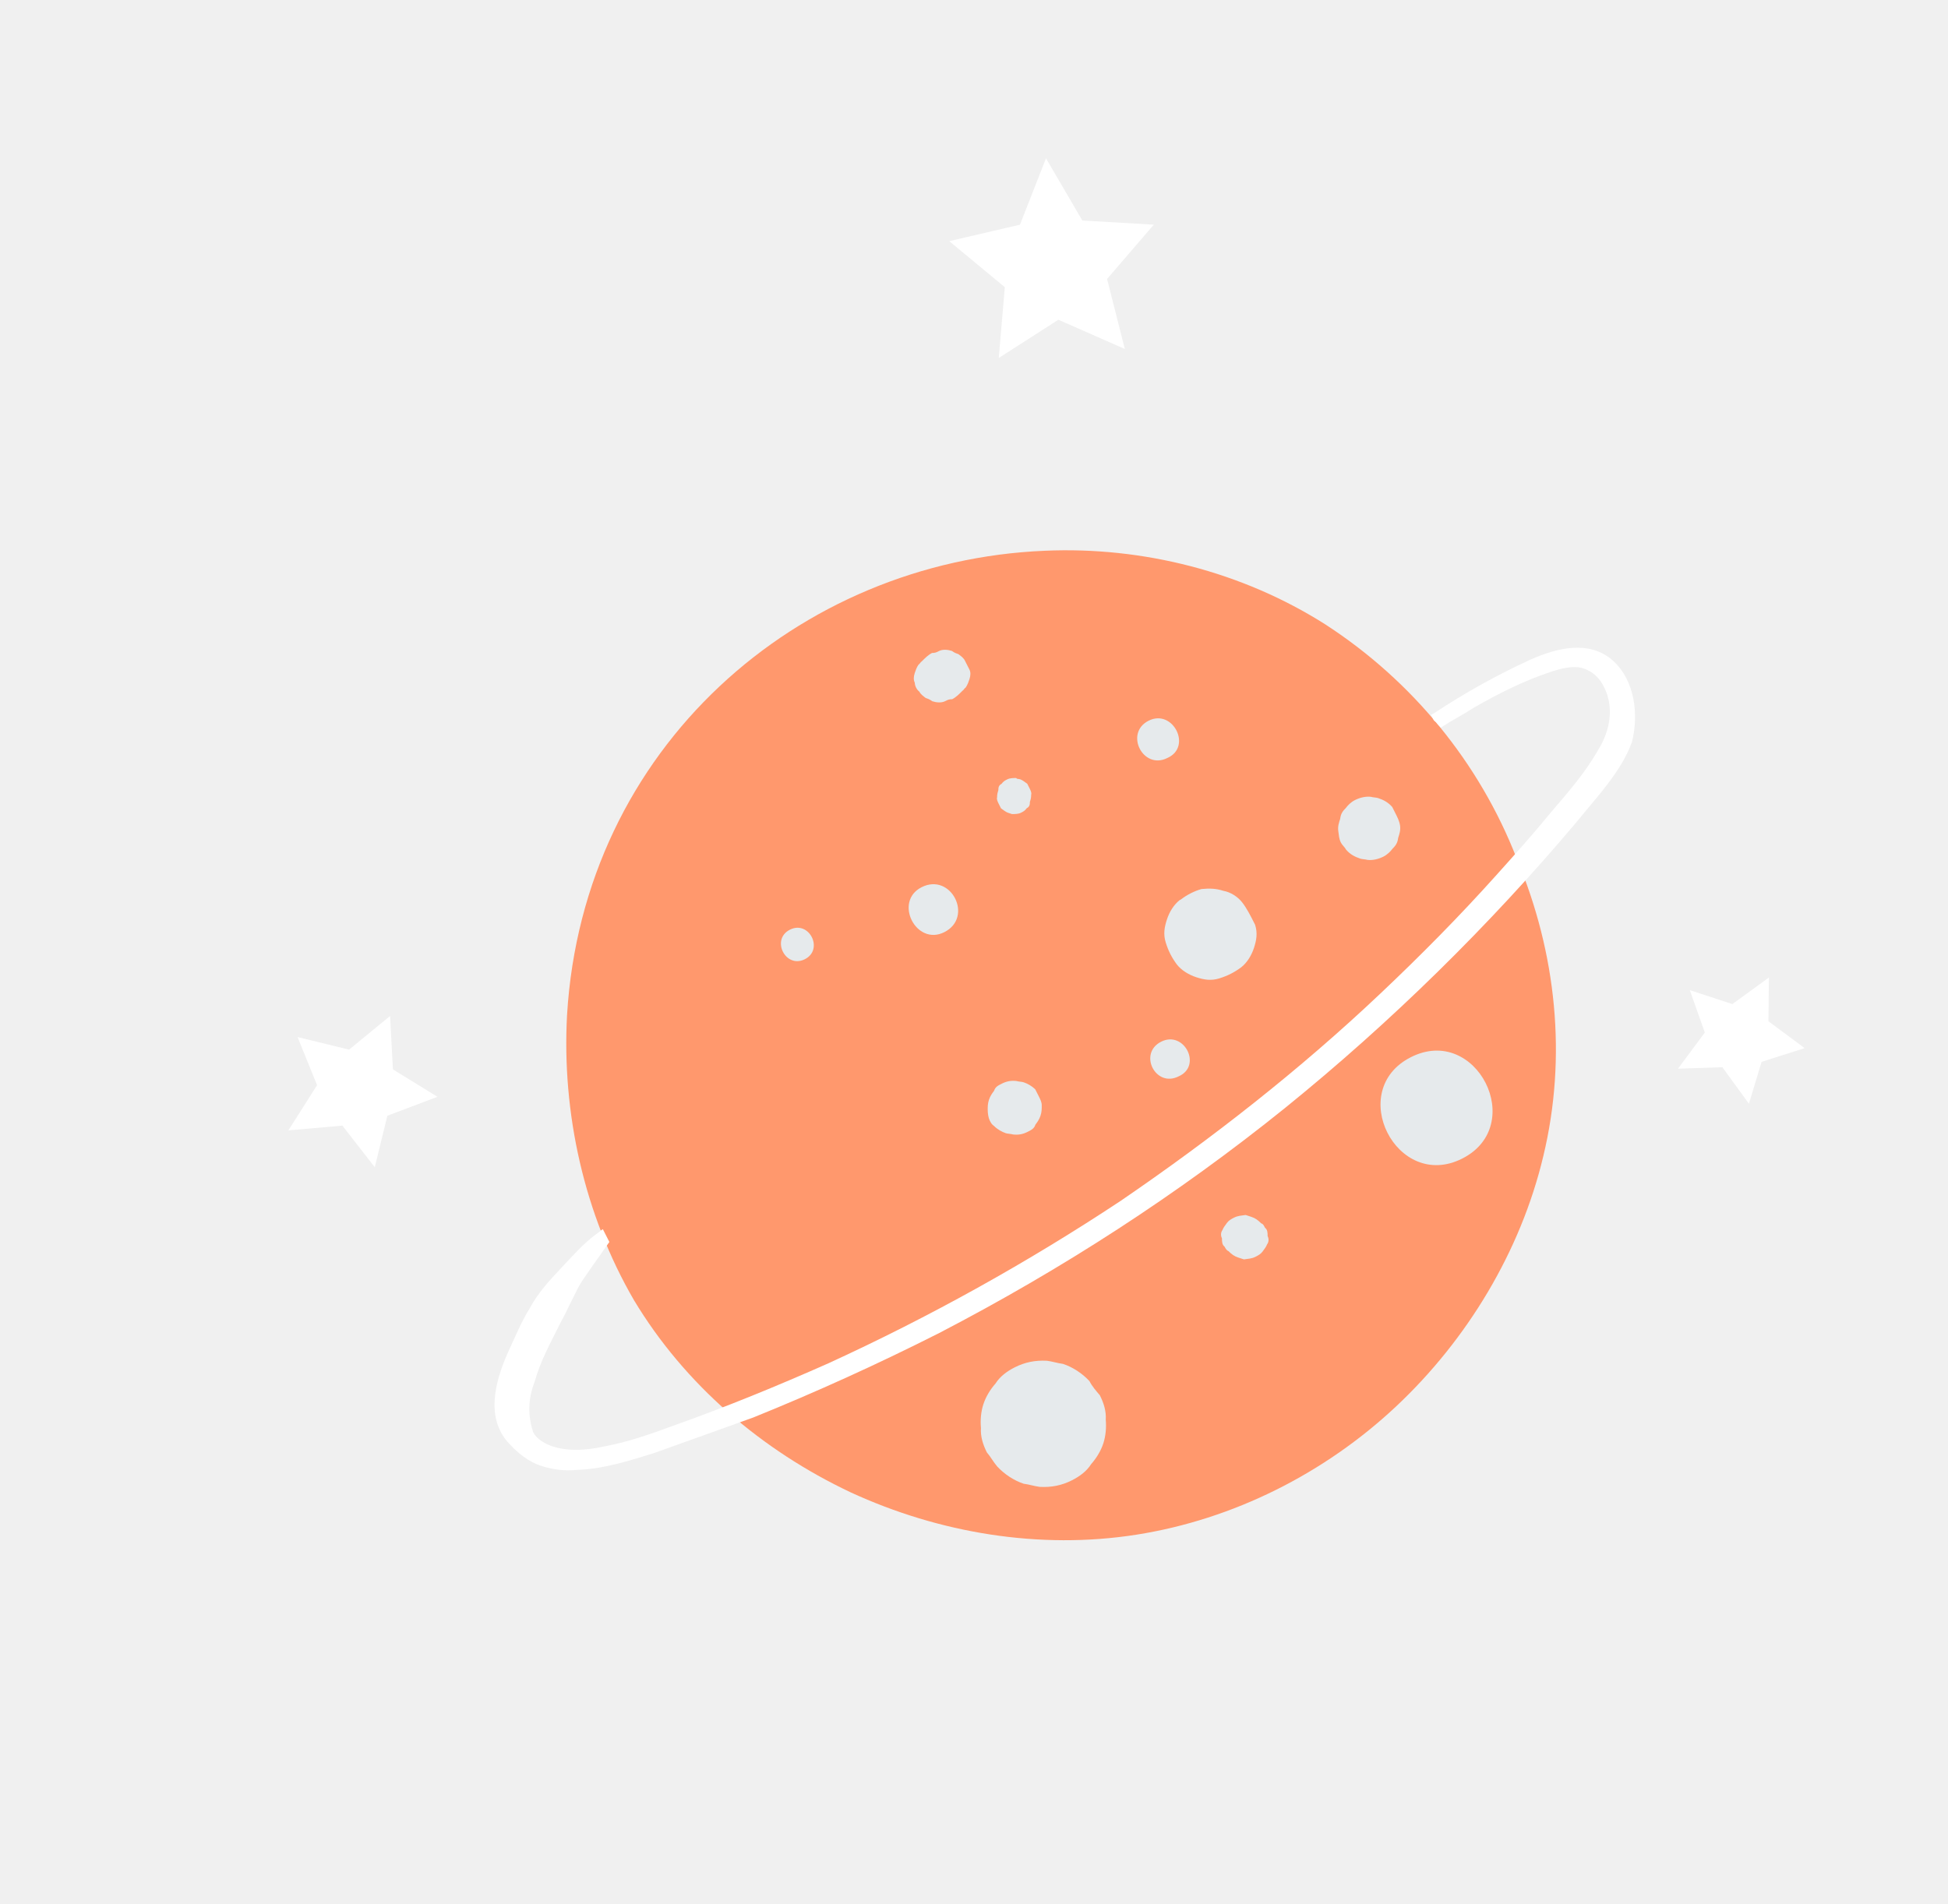
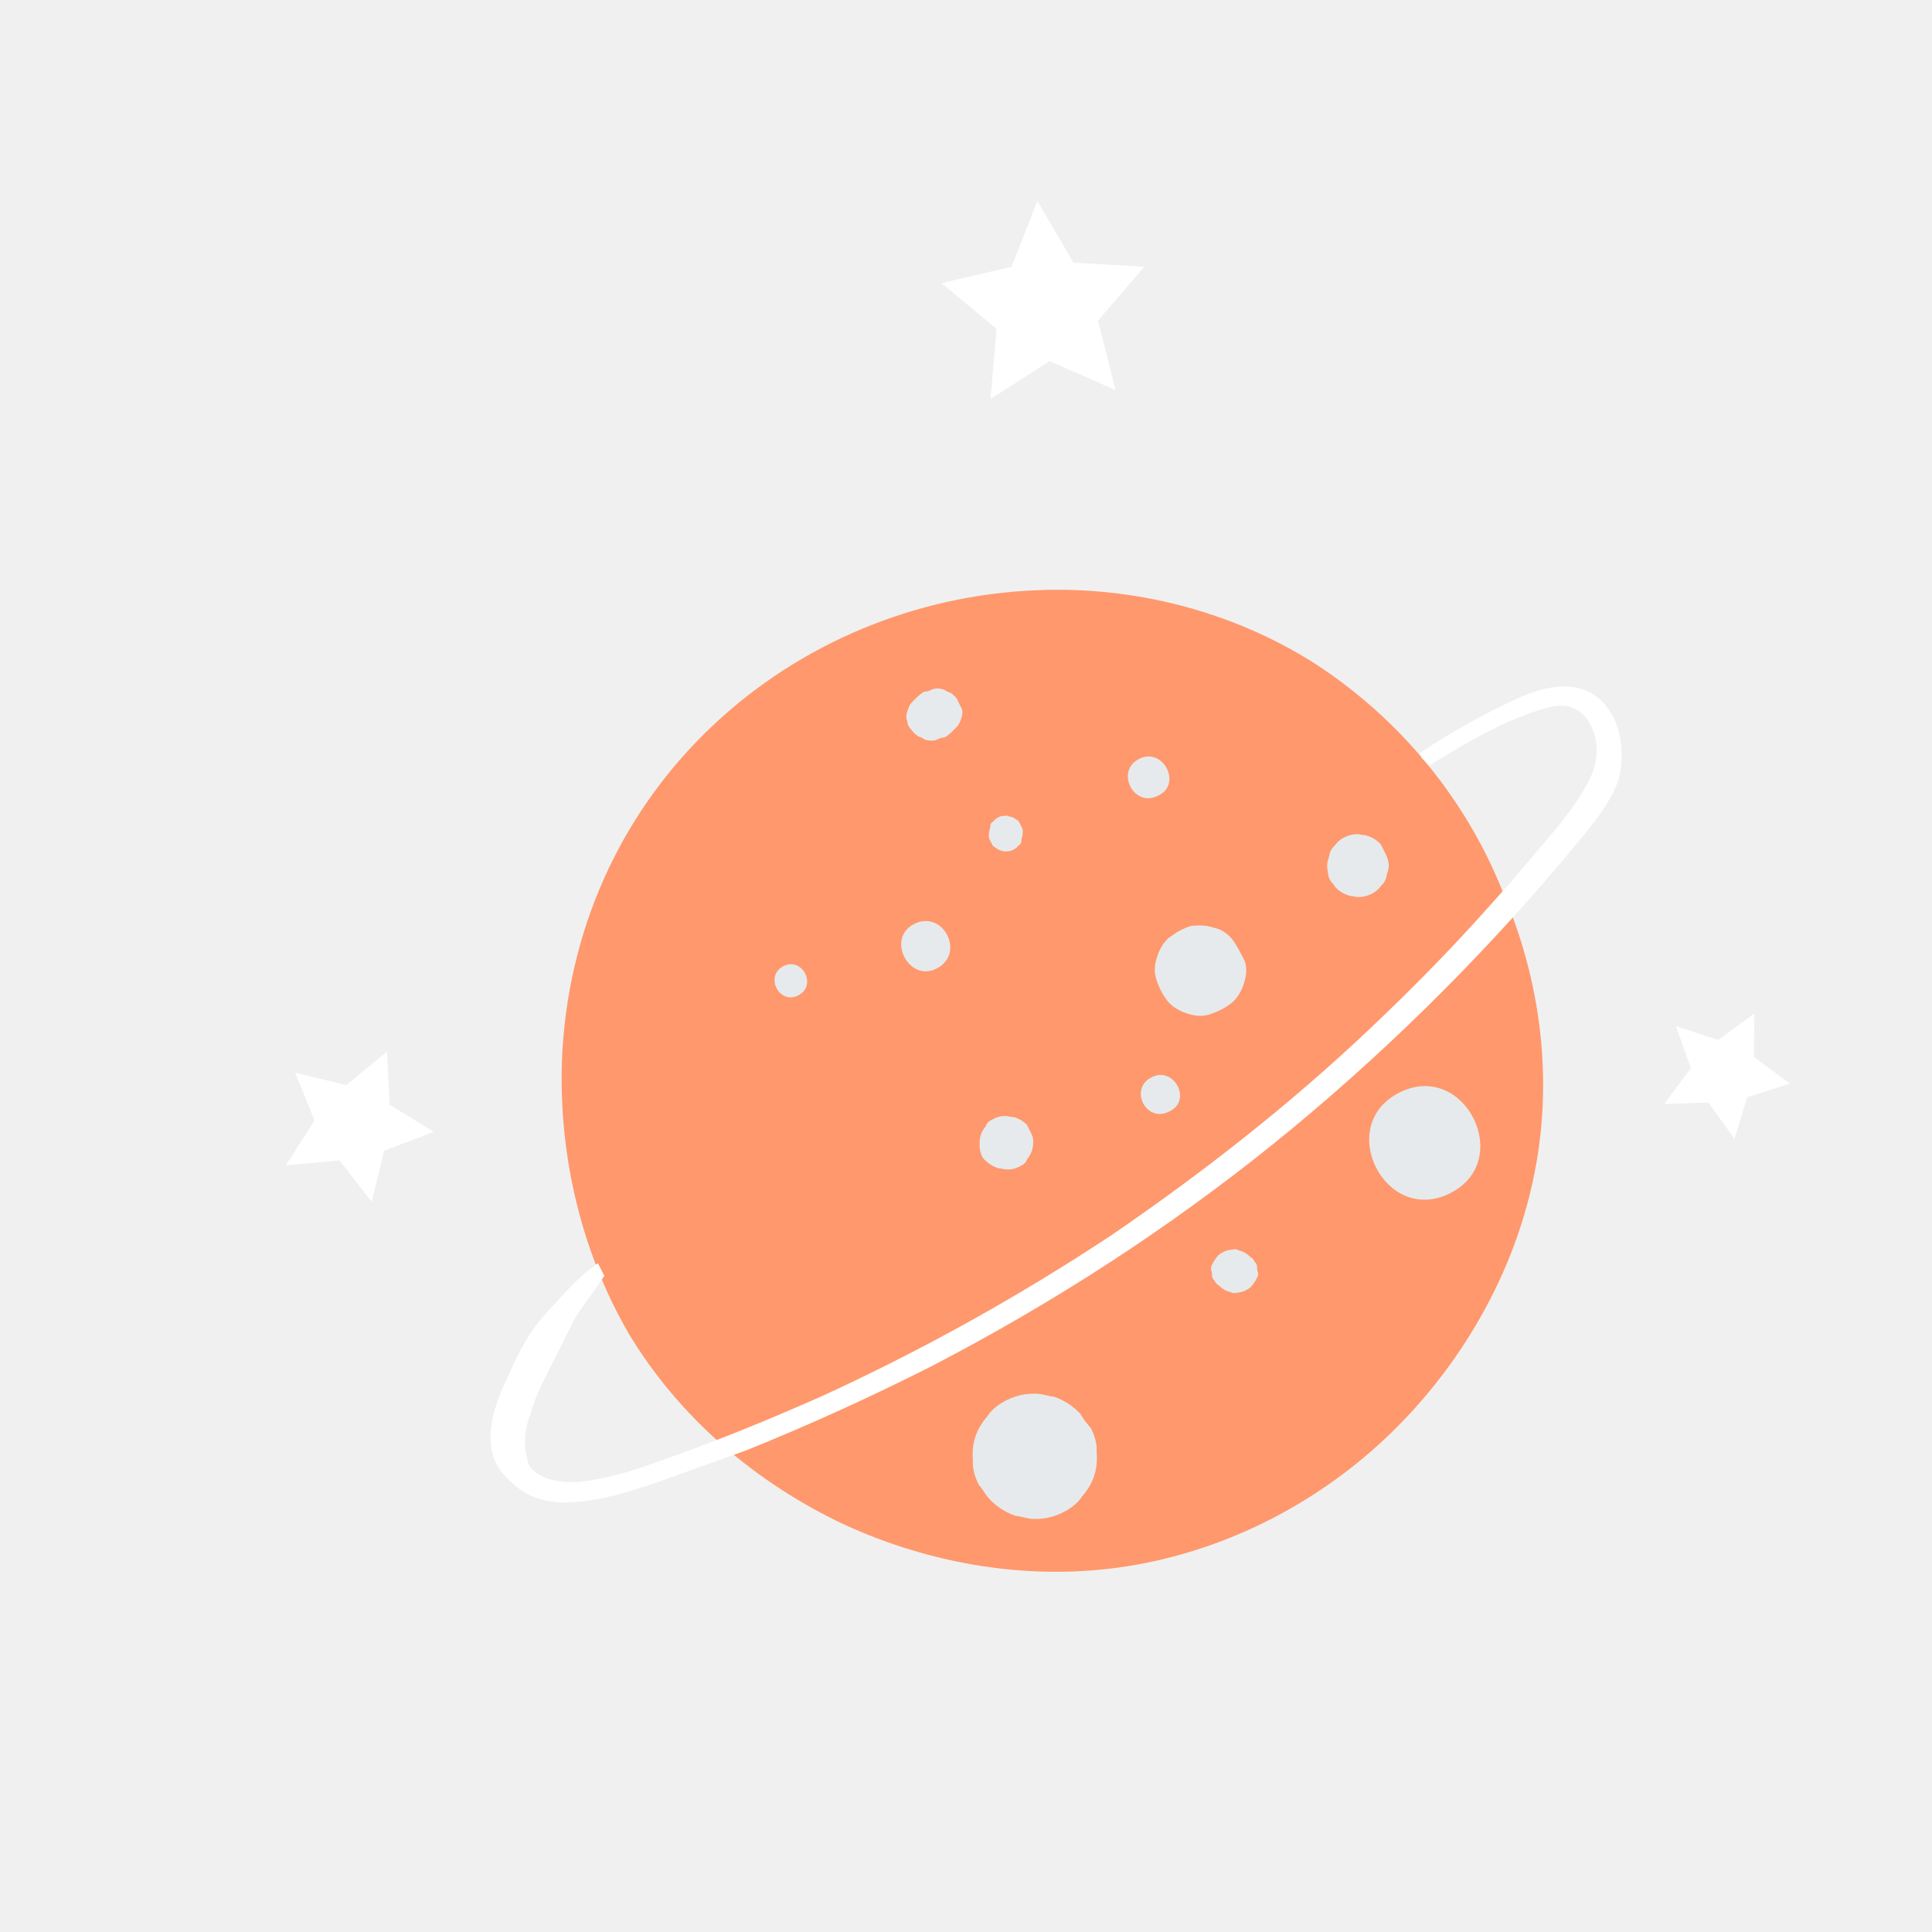
- <svg xmlns="http://www.w3.org/2000/svg" width="88" height="86" viewBox="0 0 88 86" fill="none">
-   <g clip-path="url(#clip0_202_158)">
-     <path d="M59.887 28.223C56.125 25.829 51.614 24.689 47.196 24.885C36.065 25.348 26.34 33.769 25.616 45.866C25.376 50.285 26.388 54.873 28.646 58.757C30.932 62.554 34.406 65.53 38.428 67.429C42.419 69.269 46.958 70.031 51.344 69.341C55.73 68.65 59.847 66.565 63.059 63.555C66.27 60.545 68.692 56.55 69.717 52.243C70.799 47.761 70.31 43.054 68.516 38.79C66.837 34.467 63.795 30.761 59.887 28.223Z" fill="#FF986D" />
-     <path d="M72.889 29.872C71.809 28.89 70.328 29.275 69.139 29.804C67.602 30.509 66.181 31.302 64.762 32.239C64.704 32.268 64.646 32.298 64.646 32.298C64.675 32.356 64.734 32.472 64.763 32.53C64.793 32.588 64.88 32.616 64.909 32.674C64.939 32.732 65.055 32.819 65.085 32.877C65.577 32.554 66.099 32.29 66.592 31.968C67.664 31.352 68.882 30.736 70.072 30.352C70.507 30.204 71.088 30.056 71.525 30.199C71.961 30.342 72.254 30.631 72.459 31.037C72.929 31.965 72.731 33.013 72.212 33.858C71.635 34.879 70.855 35.784 70.075 36.689C69.266 37.681 68.427 38.616 67.589 39.55C65.912 41.419 64.177 43.172 62.354 44.896C58.709 48.345 54.742 51.446 50.628 54.257C46.427 57.04 41.992 59.504 37.439 61.591C35.118 62.62 32.827 63.562 30.418 64.417C29.374 64.8 28.387 65.154 27.254 65.363C26.47 65.541 25.482 65.604 24.725 65.259C24.433 65.115 24.2 64.942 24.083 64.71C23.846 63.956 23.843 63.229 24.158 62.413C24.415 61.482 24.876 60.666 25.308 59.791C25.538 59.383 25.739 58.917 25.999 58.422C26.2 57.956 26.518 57.576 26.806 57.139C27.066 56.788 27.268 56.468 27.528 56.117C27.44 55.944 27.322 55.712 27.234 55.538C27.118 55.596 27.032 55.713 26.916 55.772C26.336 56.211 25.874 56.736 25.353 57.291C24.833 57.846 24.312 58.401 23.938 59.101C23.534 59.742 23.247 60.47 22.931 61.141C22.356 62.452 21.899 64.14 23.068 65.297C23.39 65.644 23.886 66.048 24.41 66.22C24.934 66.392 25.487 66.476 26.039 66.415C27.259 66.38 28.449 65.996 29.581 65.642C31.061 65.111 32.541 64.581 34.021 64.05C36.864 62.902 39.706 61.608 42.432 60.228C47.97 57.352 53.185 53.983 58.049 50.063C62.855 46.173 67.281 41.819 71.24 37.119C72.135 36.01 73.234 34.871 73.722 33.531C74.035 32.279 73.853 30.769 72.889 29.872Z" fill="white" />
-     <path d="M43.587 29.845C43.529 29.729 43.412 29.642 43.295 29.556C43.208 29.527 43.121 29.498 43.004 29.412C42.829 29.355 42.596 29.327 42.422 29.415C42.306 29.474 42.249 29.503 42.103 29.504C41.929 29.592 41.785 29.738 41.64 29.884C41.582 29.913 41.553 30 41.495 30.03C41.409 30.147 41.352 30.321 41.323 30.409C41.266 30.583 41.266 30.729 41.325 30.845C41.326 30.99 41.414 31.164 41.531 31.251C41.589 31.367 41.706 31.453 41.823 31.54C41.91 31.568 41.998 31.597 42.114 31.684C42.289 31.741 42.522 31.769 42.696 31.681C42.812 31.622 42.87 31.593 43.015 31.592C43.189 31.504 43.333 31.358 43.478 31.212C43.536 31.182 43.565 31.095 43.623 31.066C43.709 30.949 43.767 30.774 43.795 30.687C43.852 30.512 43.852 30.367 43.793 30.251C43.705 30.077 43.646 29.961 43.587 29.845Z" fill="#E6EAEC" />
-     <path d="M41.633 40.087C40.357 40.733 41.385 42.763 42.661 42.117C43.995 41.442 42.967 39.412 41.633 40.087Z" fill="#E6EAEC" />
-     <path d="M51.886 32.565C50.784 33.123 51.635 34.805 52.737 34.247C53.868 33.747 52.987 32.007 51.886 32.565Z" fill="#E6EAEC" />
-     <path d="M56.113 40.77C55.908 40.51 55.587 40.308 55.267 40.251C54.918 40.137 54.627 40.138 54.279 40.169C53.959 40.258 53.611 40.434 53.351 40.639L53.293 40.668C53.032 40.873 52.83 41.194 52.716 41.543C52.601 41.892 52.545 42.212 52.663 42.59C52.781 42.967 52.928 43.257 53.162 43.576C53.367 43.836 53.688 44.038 54.037 44.153C54.386 44.267 54.706 44.324 55.084 44.206C55.461 44.087 55.751 43.941 56.07 43.706C56.33 43.502 56.532 43.181 56.647 42.831C56.761 42.482 56.818 42.162 56.699 41.785L56.67 41.727C56.494 41.379 56.318 41.031 56.113 40.77Z" fill="#E6EAEC" />
-     <path d="M46.766 49.218C46.62 49.074 46.416 48.958 46.241 48.901C46.154 48.872 46.008 48.873 45.921 48.844C45.688 48.817 45.485 48.847 45.253 48.964C45.079 49.052 44.963 49.111 44.906 49.286C44.819 49.402 44.733 49.519 44.675 49.694C44.618 49.868 44.619 50.014 44.62 50.159C44.62 50.304 44.651 50.508 44.709 50.624C44.768 50.74 44.797 50.798 44.914 50.884C45.06 51.029 45.264 51.144 45.439 51.202C45.526 51.23 45.672 51.229 45.759 51.258C45.992 51.286 46.195 51.256 46.427 51.138C46.601 51.05 46.717 50.992 46.774 50.817C46.861 50.7 46.947 50.584 47.005 50.409C47.062 50.234 47.061 50.089 47.06 49.943C47.06 49.798 47.001 49.682 46.913 49.508C46.883 49.45 46.825 49.334 46.766 49.218Z" fill="#E6EAEC" />
-     <path d="M63.735 47.767C60.778 49.264 63.097 53.845 66.055 52.348C69.012 50.85 66.693 46.269 63.735 47.767Z" fill="#E6EAEC" />
-     <path d="M56.971 55.272C56.825 55.127 56.708 55.04 56.533 54.983C56.446 54.955 56.359 54.926 56.271 54.897C56.068 54.927 55.923 54.928 55.749 55.016C55.633 55.075 55.517 55.134 55.43 55.25C55.343 55.367 55.257 55.484 55.228 55.571C55.142 55.688 55.142 55.833 55.201 55.949C55.202 56.094 55.203 56.24 55.319 56.327C55.349 56.384 55.407 56.5 55.495 56.529C55.641 56.674 55.757 56.76 55.932 56.818C56.019 56.846 56.107 56.875 56.194 56.903C56.398 56.873 56.543 56.873 56.717 56.785C56.833 56.726 56.949 56.667 57.035 56.55C57.122 56.434 57.209 56.317 57.237 56.23C57.324 56.113 57.323 55.968 57.264 55.852C57.264 55.706 57.263 55.561 57.146 55.474C57.087 55.358 57.058 55.3 56.971 55.272Z" fill="#E6EAEC" />
-     <path d="M62.894 36.463C62.718 36.261 62.514 36.145 62.252 36.059C62.165 36.031 62.019 36.032 61.932 36.003C61.699 35.975 61.438 36.035 61.206 36.152C61.032 36.24 60.887 36.386 60.801 36.503C60.656 36.649 60.569 36.766 60.542 36.998C60.484 37.173 60.427 37.348 60.457 37.551C60.487 37.754 60.488 37.9 60.576 38.074C60.635 38.19 60.752 38.276 60.81 38.392C60.986 38.595 61.19 38.71 61.452 38.796C61.539 38.825 61.684 38.824 61.772 38.852C62.005 38.88 62.266 38.821 62.498 38.703C62.672 38.615 62.816 38.469 62.903 38.353C63.048 38.207 63.134 38.09 63.162 37.857C63.219 37.682 63.277 37.508 63.247 37.304C63.217 37.101 63.128 36.927 63.04 36.753C62.982 36.637 62.952 36.579 62.894 36.463Z" fill="#E6EAEC" />
-     <path d="M35.683 42.007C34.813 42.447 35.489 43.781 36.359 43.34C37.229 42.9 36.553 41.566 35.683 42.007Z" fill="#E6EAEC" />
-     <path d="M46.406 35.413C46.289 35.326 46.173 35.239 46.085 35.211C45.998 35.182 45.94 35.211 45.91 35.153C45.765 35.154 45.62 35.155 45.504 35.214C45.388 35.272 45.33 35.302 45.243 35.418C45.127 35.477 45.099 35.564 45.099 35.71C45.071 35.797 45.042 35.884 45.043 36.03C45.014 36.117 45.073 36.233 45.132 36.349C45.161 36.407 45.19 36.465 45.22 36.523C45.337 36.61 45.453 36.696 45.541 36.725L45.715 36.782C45.861 36.782 46.006 36.781 46.122 36.722C46.238 36.663 46.296 36.634 46.383 36.517C46.498 36.459 46.527 36.371 46.526 36.226C46.555 36.139 46.584 36.051 46.583 35.906C46.612 35.818 46.553 35.702 46.494 35.586C46.465 35.529 46.435 35.471 46.406 35.413Z" fill="#E6EAEC" />
-     <path d="M52.453 47.068C51.409 47.596 52.202 49.162 53.245 48.633C54.319 48.163 53.497 46.539 52.453 47.068Z" fill="#E6EAEC" />
-     <path d="M49.216 62.403C48.895 62.056 48.457 61.768 48.02 61.625C47.788 61.597 47.526 61.511 47.293 61.483C46.77 61.456 46.305 61.546 45.841 61.781C45.493 61.957 45.174 62.191 44.972 62.512C44.741 62.775 44.539 63.096 44.425 63.445C44.31 63.794 44.283 64.172 44.314 64.521C44.287 64.899 44.405 65.276 44.581 65.624C44.757 65.827 44.874 66.059 45.05 66.261C45.371 66.609 45.809 66.897 46.245 67.04C46.478 67.068 46.74 67.154 46.973 67.182C47.496 67.209 47.961 67.119 48.425 66.884C48.773 66.708 49.091 66.474 49.293 66.153C49.524 65.89 49.726 65.569 49.841 65.22C49.955 64.871 49.982 64.493 49.952 64.144C49.979 63.766 49.861 63.389 49.684 63.041C49.509 62.838 49.334 62.635 49.216 62.403Z" fill="#E6EAEC" />
-     <path d="M19.762 49.557L17.499 50.412L16.93 52.74L15.467 50.858L13.026 51.074L14.324 49.032L13.441 46.857L15.769 47.426L17.622 45.905L17.75 48.318L19.762 49.557Z" fill="white" />
-     <path d="M50.813 15.768L47.812 14.446L45.118 16.175L45.392 12.976L42.882 10.896L46.076 10.153L47.252 7.153L48.894 9.964L52.122 10.152L50.012 12.604L50.813 15.768Z" fill="white" />
-     <path d="M81.523 47.357L79.579 47.978L79.007 49.87L77.807 48.219L75.802 48.287L77.014 46.653L76.336 44.738L78.258 45.368L79.909 44.168L79.889 46.145L81.523 47.357Z" fill="white" />
+ <svg xmlns="http://www.w3.org/2000/svg" width="88" height="88" viewBox="0 0 88 88" fill="none">
+   <g clip-path="url(#clip0_279_2973)">
+     <path d="M59.888 30.223C56.126 27.829 51.614 26.689 47.197 26.885C36.065 27.348 26.34 35.769 25.616 47.866C25.377 52.285 26.388 56.873 28.646 60.757C30.933 64.554 34.407 67.53 38.428 69.429C42.42 71.269 46.958 72.031 51.344 71.341C55.73 70.65 59.848 68.565 63.059 65.555C66.271 62.545 68.692 58.55 69.717 54.243C70.799 49.761 70.311 45.054 68.516 40.79C66.837 36.467 63.795 32.761 59.888 30.223Z" fill="#FF986D" />
+     <path d="M72.89 31.872C71.809 30.89 70.329 31.275 69.14 31.804C67.603 32.51 66.182 33.301 64.762 34.239C64.704 34.268 64.647 34.298 64.647 34.298C64.676 34.356 64.734 34.472 64.764 34.53C64.793 34.588 64.881 34.616 64.91 34.674C64.939 34.732 65.056 34.819 65.085 34.877C65.578 34.554 66.1 34.29 66.592 33.968C67.665 33.352 68.883 32.736 70.073 32.352C70.508 32.204 71.089 32.056 71.525 32.199C71.962 32.342 72.254 32.632 72.46 33.037C72.93 33.965 72.731 35.013 72.212 35.858C71.636 36.879 70.856 37.784 70.075 38.689C69.266 39.681 68.428 40.616 67.59 41.55C65.913 43.419 64.178 45.172 62.355 46.896C58.71 50.345 54.743 53.446 50.629 56.257C46.428 59.04 41.993 61.504 37.44 63.591C35.119 64.62 32.827 65.562 30.419 66.417C29.374 66.8 28.388 67.154 27.255 67.363C26.471 67.541 25.483 67.604 24.726 67.259C24.434 67.115 24.201 66.942 24.083 66.71C23.847 65.956 23.843 65.229 24.159 64.413C24.416 63.482 24.877 62.666 25.309 61.791C25.539 61.383 25.74 60.917 25.999 60.422C26.201 59.956 26.518 59.576 26.807 59.139C27.067 58.788 27.269 58.468 27.528 58.117C27.44 57.944 27.323 57.712 27.235 57.538C27.119 57.596 27.032 57.713 26.916 57.772C26.337 58.211 25.875 58.736 25.354 59.291C24.834 59.846 24.313 60.401 23.939 61.101C23.535 61.742 23.248 62.47 22.932 63.141C22.357 64.451 21.9 66.14 23.069 67.297C23.39 67.644 23.887 68.048 24.411 68.22C24.935 68.392 25.488 68.476 26.04 68.415C27.26 68.38 28.45 67.996 29.582 67.642C31.062 67.111 32.542 66.581 34.022 66.05C36.865 64.902 39.707 63.608 42.433 62.228C47.97 59.352 53.186 55.983 58.05 52.063C62.856 48.173 67.281 43.819 71.24 39.119C72.136 38.01 73.235 36.871 73.722 35.531C74.036 34.279 73.854 32.769 72.89 31.872Z" fill="white" />
+     <path d="M43.588 31.845C43.529 31.729 43.413 31.642 43.296 31.556C43.209 31.527 43.121 31.498 43.004 31.412C42.83 31.355 42.597 31.327 42.423 31.415C42.307 31.474 42.249 31.503 42.104 31.504C41.93 31.592 41.785 31.738 41.641 31.884C41.583 31.913 41.554 32.001 41.496 32.03C41.409 32.147 41.352 32.321 41.323 32.409C41.266 32.583 41.267 32.729 41.326 32.845C41.326 32.99 41.414 33.164 41.531 33.251C41.59 33.367 41.706 33.453 41.823 33.54C41.911 33.568 41.998 33.597 42.115 33.684C42.289 33.741 42.522 33.769 42.696 33.681C42.812 33.622 42.87 33.593 43.015 33.592C43.189 33.504 43.334 33.358 43.478 33.212C43.536 33.182 43.565 33.095 43.623 33.066C43.71 32.949 43.767 32.774 43.796 32.687C43.853 32.512 43.852 32.367 43.794 32.251C43.705 32.077 43.647 31.961 43.588 31.845Z" fill="#E6EAEC" />
+     <path d="M41.634 42.087C40.358 42.733 41.385 44.763 42.661 44.117C43.995 43.442 42.967 41.412 41.634 42.087Z" fill="#E6EAEC" />
+     <path d="M51.886 34.565C50.784 35.123 51.636 36.805 52.737 36.247C53.869 35.747 52.988 34.007 51.886 34.565Z" fill="#E6EAEC" />
+     <path d="M56.114 42.77C55.909 42.51 55.588 42.308 55.268 42.251C54.919 42.137 54.628 42.138 54.279 42.169C53.96 42.258 53.612 42.434 53.352 42.639L53.294 42.668C53.033 42.873 52.831 43.194 52.717 43.543C52.602 43.892 52.545 44.212 52.664 44.59C52.782 44.967 52.929 45.257 53.163 45.576C53.367 45.836 53.688 46.038 54.038 46.153C54.387 46.267 54.707 46.324 55.084 46.206C55.462 46.087 55.752 45.941 56.07 45.706C56.331 45.502 56.533 45.181 56.647 44.831C56.762 44.482 56.818 44.162 56.7 43.785L56.671 43.727C56.495 43.379 56.319 43.031 56.114 42.77Z" fill="#E6EAEC" />
+     <path d="M46.766 51.218C46.62 51.074 46.416 50.958 46.241 50.901C46.154 50.872 46.008 50.873 45.921 50.844C45.688 50.817 45.485 50.847 45.253 50.964C45.079 51.052 44.963 51.111 44.906 51.286C44.819 51.402 44.733 51.519 44.675 51.694C44.618 51.868 44.619 52.014 44.62 52.159C44.62 52.304 44.651 52.508 44.709 52.624C44.768 52.74 44.797 52.798 44.914 52.884C45.06 53.029 45.264 53.144 45.439 53.202C45.526 53.23 45.672 53.229 45.759 53.258C45.992 53.286 46.195 53.256 46.427 53.138C46.601 53.05 46.717 52.992 46.774 52.817C46.861 52.7 46.947 52.584 47.005 52.409C47.062 52.234 47.061 52.089 47.06 51.943C47.06 51.798 47.001 51.682 46.913 51.508C46.883 51.45 46.825 51.334 46.766 51.218Z" fill="#E6EAEC" />
+     <path d="M63.736 49.767C60.778 51.264 63.098 55.845 66.055 54.348C69.013 52.85 66.693 48.269 63.736 49.767Z" fill="#E6EAEC" />
+     <path d="M56.971 57.272C56.825 57.127 56.708 57.04 56.533 56.983C56.446 56.955 56.358 56.926 56.271 56.897C56.068 56.927 55.922 56.928 55.748 57.016C55.632 57.075 55.516 57.134 55.43 57.25C55.343 57.367 55.257 57.484 55.228 57.571C55.141 57.688 55.142 57.833 55.201 57.949C55.202 58.094 55.202 58.24 55.319 58.327C55.348 58.384 55.407 58.5 55.494 58.529C55.64 58.674 55.757 58.76 55.932 58.818C56.019 58.846 56.106 58.875 56.194 58.903C56.397 58.873 56.543 58.873 56.717 58.785C56.833 58.726 56.949 58.667 57.035 58.55C57.122 58.434 57.208 58.317 57.237 58.23C57.324 58.113 57.323 57.968 57.264 57.852C57.263 57.706 57.263 57.561 57.146 57.474C57.087 57.358 57.058 57.3 56.971 57.272Z" fill="#E6EAEC" />
+     <path d="M62.894 38.463C62.719 38.261 62.515 38.145 62.252 38.059C62.165 38.031 62.02 38.032 61.932 38.003C61.7 37.975 61.438 38.035 61.206 38.152C61.032 38.24 60.888 38.386 60.801 38.503C60.657 38.649 60.57 38.766 60.542 38.998C60.485 39.173 60.428 39.348 60.458 39.551C60.488 39.754 60.489 39.9 60.577 40.074C60.635 40.19 60.752 40.276 60.811 40.392C60.986 40.595 61.19 40.71 61.452 40.796C61.54 40.825 61.685 40.824 61.772 40.852C62.005 40.88 62.266 40.821 62.498 40.703C62.672 40.615 62.817 40.469 62.904 40.353C63.048 40.207 63.135 40.09 63.163 39.857C63.22 39.682 63.277 39.508 63.247 39.304C63.217 39.101 63.129 38.927 63.041 38.753C62.982 38.637 62.953 38.579 62.894 38.463Z" fill="#E6EAEC" />
+     <path d="M35.684 44.007C34.814 44.447 35.489 45.781 36.359 45.34C37.229 44.9 36.553 43.566 35.684 44.007Z" fill="#E6EAEC" />
+     <path d="M46.406 37.413C46.289 37.326 46.173 37.239 46.085 37.211C45.998 37.182 45.94 37.211 45.91 37.153C45.765 37.154 45.62 37.155 45.504 37.214C45.388 37.272 45.33 37.302 45.243 37.418C45.127 37.477 45.099 37.564 45.099 37.71C45.071 37.797 45.042 37.884 45.043 38.03C45.014 38.117 45.073 38.233 45.132 38.349C45.161 38.407 45.19 38.465 45.22 38.523C45.337 38.61 45.453 38.696 45.541 38.725L45.715 38.782C45.861 38.782 46.006 38.781 46.122 38.722C46.238 38.663 46.296 38.634 46.383 38.517C46.498 38.459 46.527 38.371 46.526 38.226C46.555 38.139 46.584 38.051 46.583 37.906C46.612 37.818 46.553 37.702 46.494 37.586C46.465 37.529 46.435 37.471 46.406 37.413Z" fill="#E6EAEC" />
+     <path d="M52.453 49.068C51.409 49.596 52.202 51.162 53.245 50.633C54.319 50.163 53.497 48.539 52.453 49.068Z" fill="#E6EAEC" />
+     <path d="M49.216 64.403C48.894 64.056 48.457 63.768 48.02 63.625C47.787 63.597 47.525 63.511 47.293 63.483C46.769 63.456 46.305 63.546 45.841 63.781C45.493 63.957 45.174 64.191 44.972 64.512C44.741 64.775 44.539 65.096 44.425 65.445C44.31 65.794 44.283 66.172 44.314 66.521C44.287 66.899 44.405 67.276 44.581 67.624C44.756 67.827 44.874 68.059 45.049 68.261C45.371 68.609 45.808 68.897 46.245 69.04C46.478 69.068 46.74 69.154 46.972 69.182C47.496 69.209 47.961 69.119 48.424 68.884C48.772 68.708 49.091 68.474 49.293 68.153C49.524 67.89 49.726 67.569 49.84 67.22C49.955 66.871 49.982 66.493 49.951 66.144C49.978 65.766 49.86 65.389 49.684 65.041C49.509 64.838 49.333 64.635 49.216 64.403Z" fill="#E6EAEC" />
+     <path d="M19.762 51.557L17.499 52.412L16.93 54.74L15.467 52.858L13.026 53.074L14.324 51.032L13.441 48.857L15.769 49.426L17.622 47.905L17.75 50.318L19.762 51.557Z" fill="white" />
+     <path d="M50.813 17.768L47.812 16.446L45.117 18.175L45.392 14.976L42.882 12.896L46.075 12.153L47.252 9.153L48.894 11.964L52.122 12.152L50.012 14.604L50.813 17.768Z" fill="white" />
+     <path d="M81.524 49.357L79.579 49.978L79.007 51.87L77.807 50.219L75.802 50.287L77.014 48.653L76.336 46.738L78.258 47.368L79.909 46.168L79.89 48.145L81.524 49.357Z" fill="white" />
  </g>
  <defs>
-     <clipPath id="clip0_202_158">
-       <rect width="65" height="65" fill="white" transform="translate(0 27.3608) rotate(-26.853)" />
+     <clipPath id="clip0_279_2973">
+       <rect width="65" height="65" fill="white" transform="translate(0 29.3608) rotate(-26.853)" />
    </clipPath>
  </defs>
</svg>
